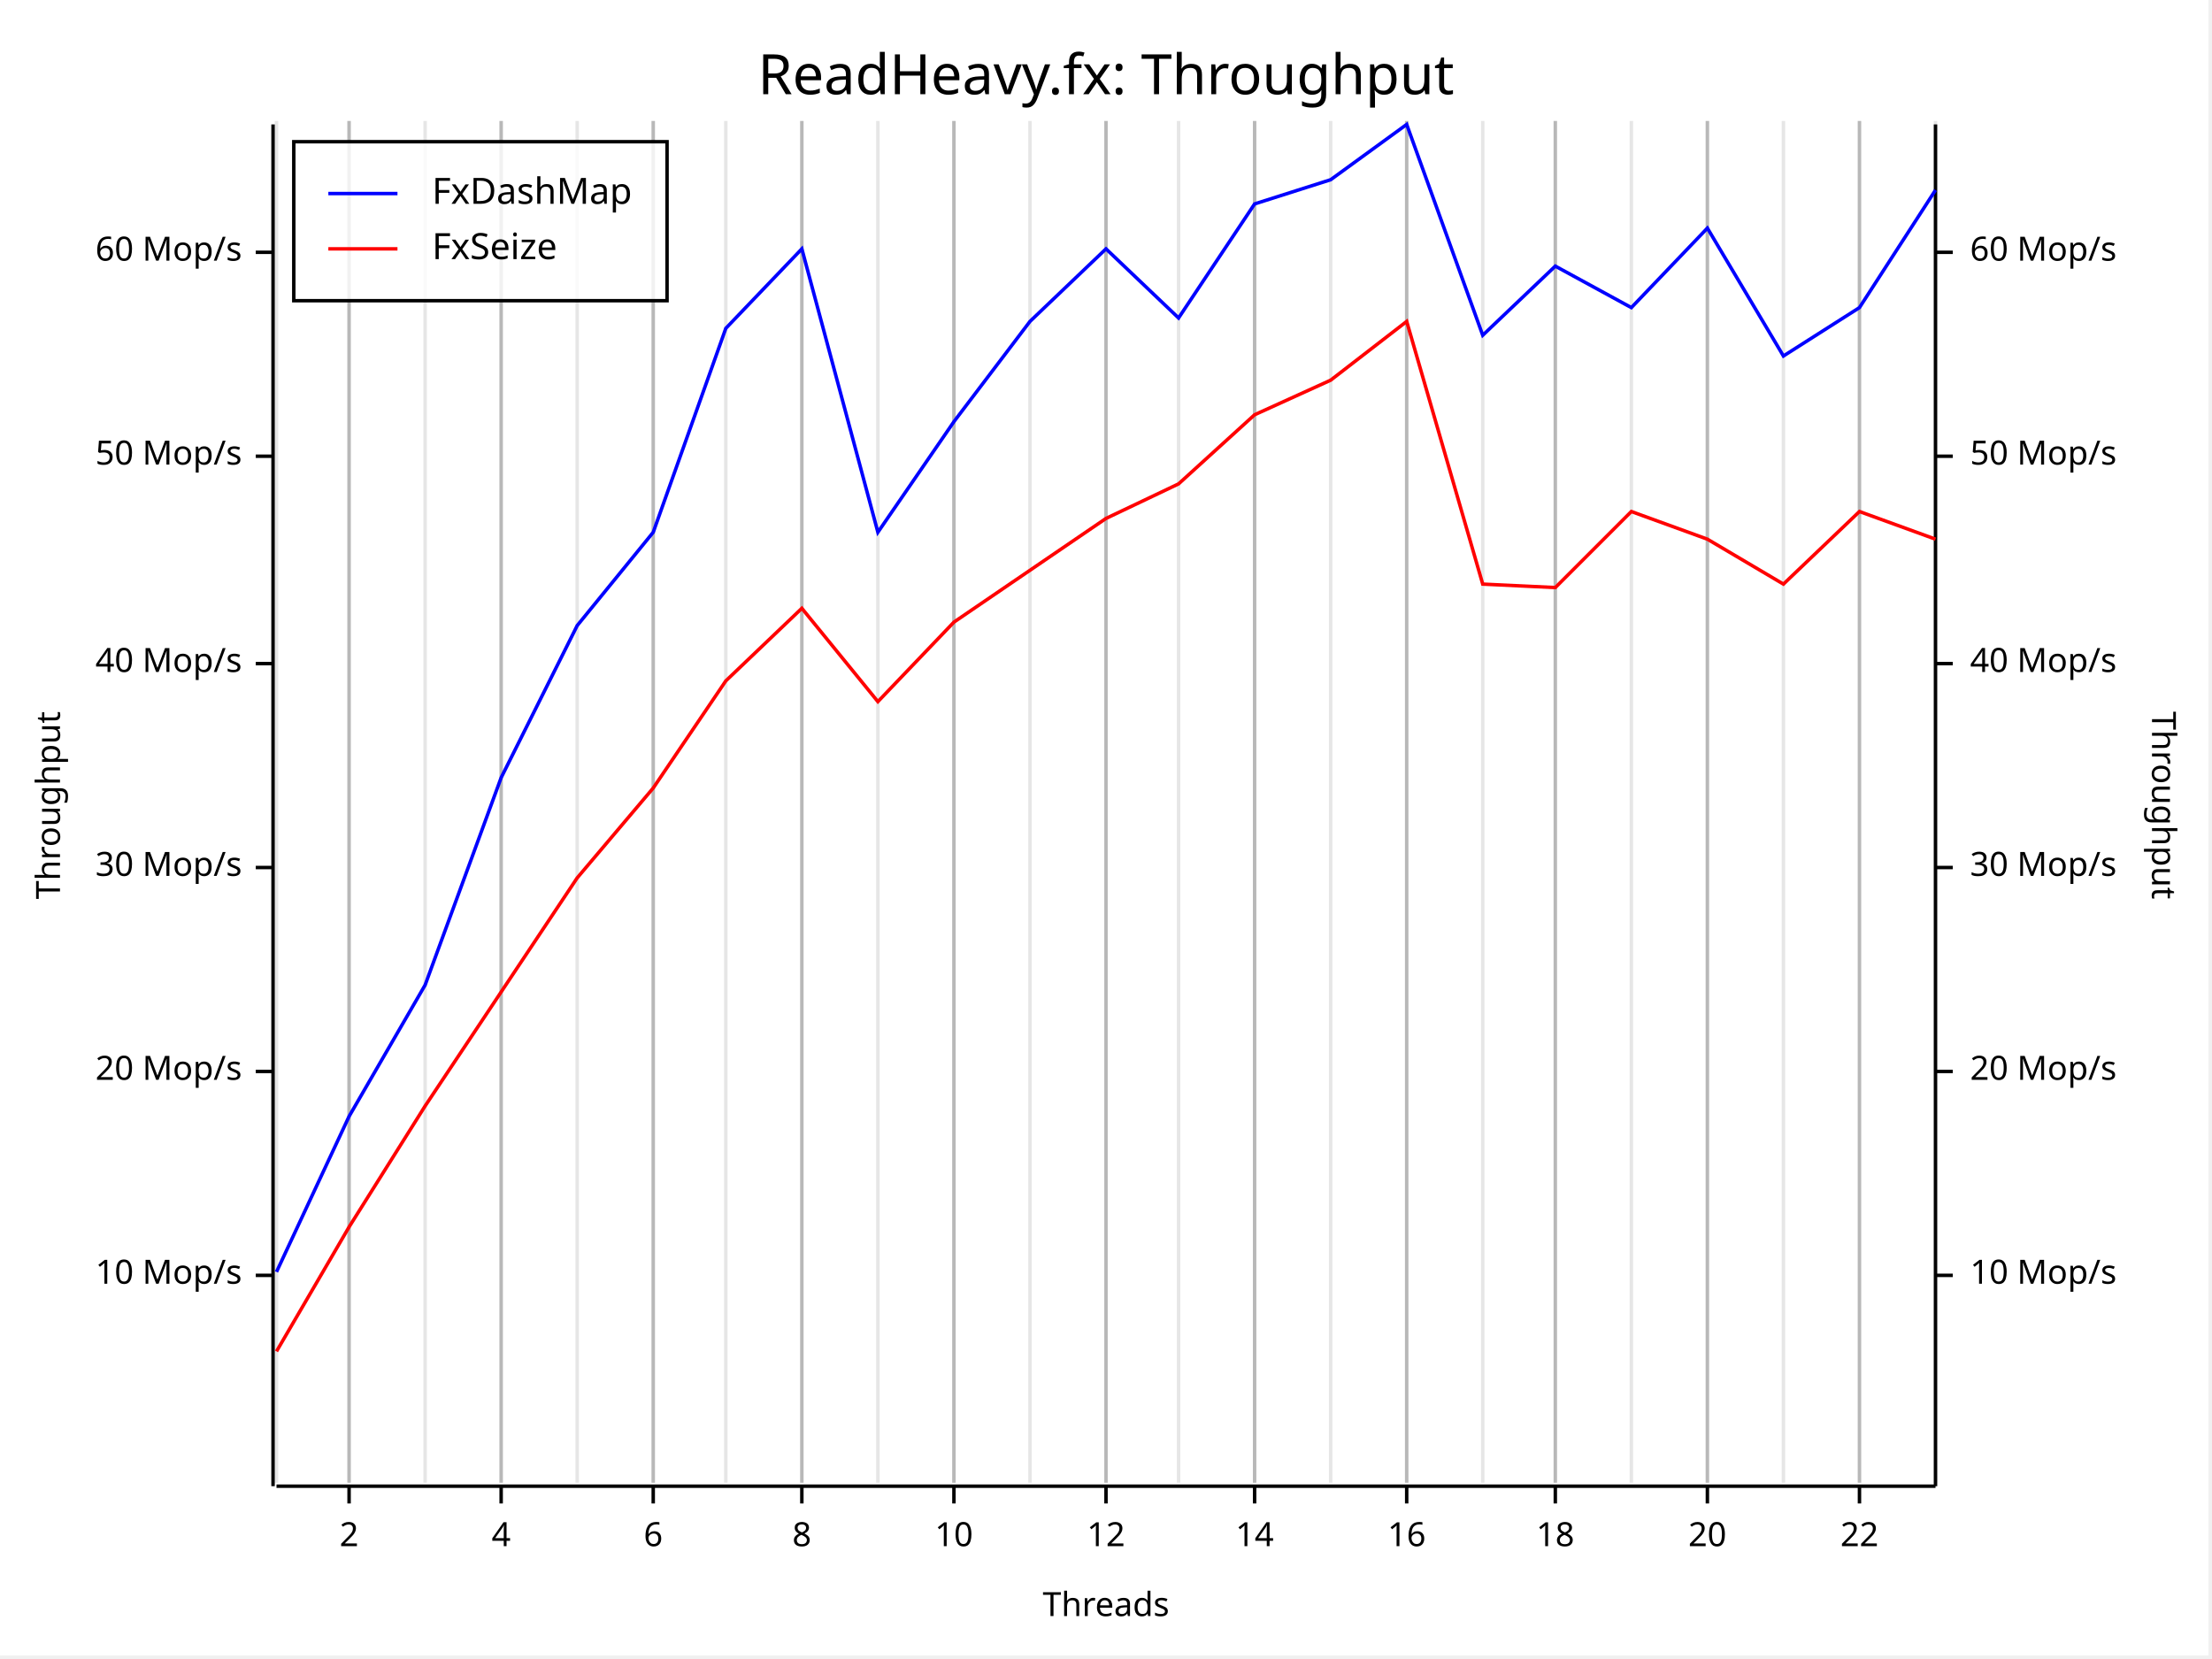
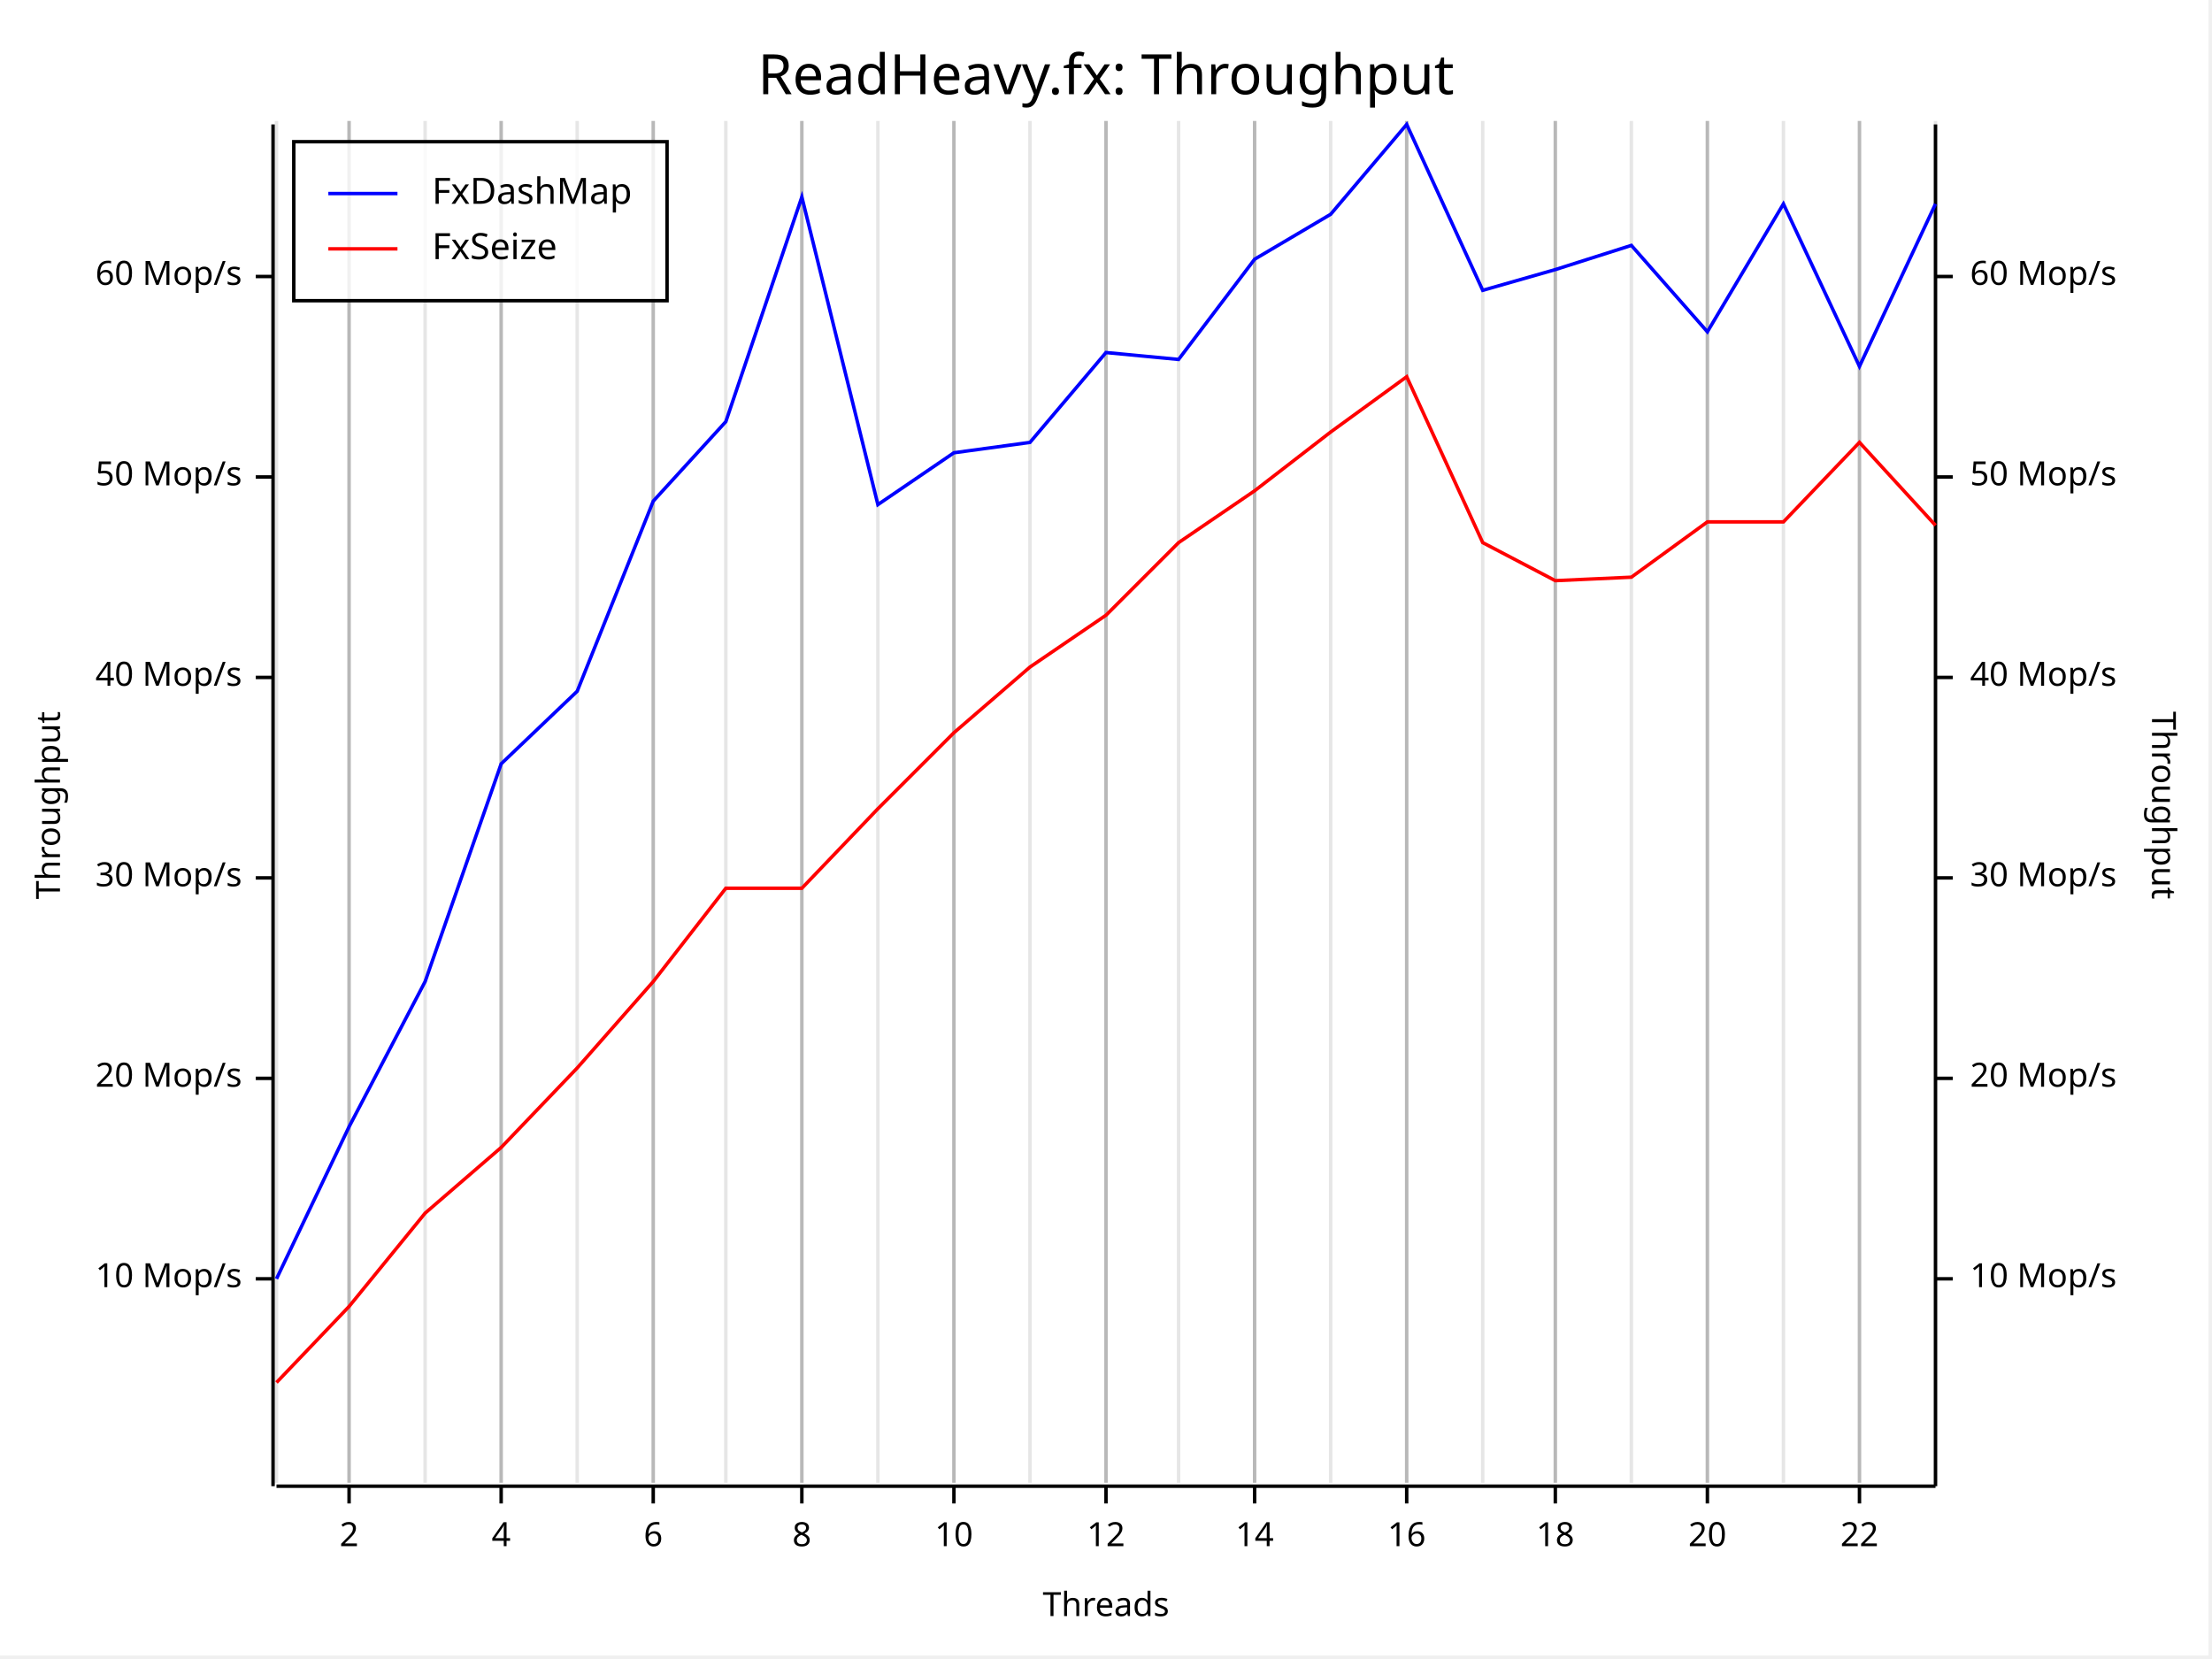
<svg xmlns="http://www.w3.org/2000/svg" width="640" height="480" viewBox="0 0 640 480">
  <rect x="0" y="0" width="639" height="479" opacity="1" fill="#FFFFFF" stroke="none" />
  <text x="320" y="15" dy="0.76em" text-anchor="middle" font-family="Fira Code" font-size="16.129" opacity="1" fill="#000000">
ReadHeavy.fx: Throughput
</text>
  <line opacity="0.1" stroke="#000000" stroke-width="1" x1="80" y1="429" x2="80" y2="35" />
  <line opacity="0.1" stroke="#000000" stroke-width="1" x1="101" y1="429" x2="101" y2="35" />
  <line opacity="0.1" stroke="#000000" stroke-width="1" x1="123" y1="429" x2="123" y2="35" />
  <line opacity="0.1" stroke="#000000" stroke-width="1" x1="145" y1="429" x2="145" y2="35" />
  <line opacity="0.1" stroke="#000000" stroke-width="1" x1="167" y1="429" x2="167" y2="35" />
  <line opacity="0.1" stroke="#000000" stroke-width="1" x1="189" y1="429" x2="189" y2="35" />
  <line opacity="0.1" stroke="#000000" stroke-width="1" x1="210" y1="429" x2="210" y2="35" />
  <line opacity="0.1" stroke="#000000" stroke-width="1" x1="232" y1="429" x2="232" y2="35" />
  <line opacity="0.1" stroke="#000000" stroke-width="1" x1="254" y1="429" x2="254" y2="35" />
  <line opacity="0.1" stroke="#000000" stroke-width="1" x1="276" y1="429" x2="276" y2="35" />
  <line opacity="0.1" stroke="#000000" stroke-width="1" x1="298" y1="429" x2="298" y2="35" />
  <line opacity="0.1" stroke="#000000" stroke-width="1" x1="320" y1="429" x2="320" y2="35" />
  <line opacity="0.1" stroke="#000000" stroke-width="1" x1="341" y1="429" x2="341" y2="35" />
  <line opacity="0.1" stroke="#000000" stroke-width="1" x1="363" y1="429" x2="363" y2="35" />
  <line opacity="0.1" stroke="#000000" stroke-width="1" x1="385" y1="429" x2="385" y2="35" />
  <line opacity="0.1" stroke="#000000" stroke-width="1" x1="407" y1="429" x2="407" y2="35" />
  <line opacity="0.1" stroke="#000000" stroke-width="1" x1="429" y1="429" x2="429" y2="35" />
  <line opacity="0.1" stroke="#000000" stroke-width="1" x1="450" y1="429" x2="450" y2="35" />
  <line opacity="0.1" stroke="#000000" stroke-width="1" x1="472" y1="429" x2="472" y2="35" />
  <line opacity="0.1" stroke="#000000" stroke-width="1" x1="494" y1="429" x2="494" y2="35" />
  <line opacity="0.1" stroke="#000000" stroke-width="1" x1="516" y1="429" x2="516" y2="35" />
  <line opacity="0.1" stroke="#000000" stroke-width="1" x1="538" y1="429" x2="538" y2="35" />
  <line opacity="0.1" stroke="#000000" stroke-width="1" x1="560" y1="429" x2="560" y2="35" />
  <text x="10" y="233" dy="0.76em" text-anchor="middle" font-family="sans-serif" font-size="9.677" opacity="1" fill="#000000" transform="rotate(270, 10, 233)">
Throughput
</text>
  <text x="320" y="470" dy="-0.5ex" text-anchor="middle" font-family="sans-serif" font-size="9.677" opacity="1" fill="#000000">
Threads
</text>
  <text x="630" y="233" dy="0.76em" text-anchor="middle" font-family="sans-serif" font-size="9.677" opacity="1" fill="#000000" transform="rotate(90, 630, 233)">
Throughput
</text>
  <line opacity="0.2" stroke="#000000" stroke-width="1" x1="101" y1="429" x2="101" y2="35" />
  <line opacity="0.2" stroke="#000000" stroke-width="1" x1="145" y1="429" x2="145" y2="35" />
  <line opacity="0.2" stroke="#000000" stroke-width="1" x1="189" y1="429" x2="189" y2="35" />
  <line opacity="0.2" stroke="#000000" stroke-width="1" x1="232" y1="429" x2="232" y2="35" />
  <line opacity="0.2" stroke="#000000" stroke-width="1" x1="276" y1="429" x2="276" y2="35" />
  <line opacity="0.2" stroke="#000000" stroke-width="1" x1="320" y1="429" x2="320" y2="35" />
  <line opacity="0.2" stroke="#000000" stroke-width="1" x1="363" y1="429" x2="363" y2="35" />
  <line opacity="0.2" stroke="#000000" stroke-width="1" x1="407" y1="429" x2="407" y2="35" />
  <line opacity="0.2" stroke="#000000" stroke-width="1" x1="450" y1="429" x2="450" y2="35" />
  <line opacity="0.2" stroke="#000000" stroke-width="1" x1="494" y1="429" x2="494" y2="35" />
  <line opacity="0.2" stroke="#000000" stroke-width="1" x1="538" y1="429" x2="538" y2="35" />
  <polyline fill="none" opacity="1" stroke="#000000" stroke-width="1" points="79,36 79,430 " />
-   <text x="70" y="369" dy="0.5ex" text-anchor="end" font-family="sans-serif" font-size="9.677" opacity="1" fill="#000000">
+   <text x="70" y="370" dy="0.5ex" text-anchor="end" font-family="sans-serif" font-size="9.677" opacity="1" fill="#000000">
10 Mop/s
</text>
-   <polyline fill="none" opacity="1" stroke="#000000" stroke-width="1" points="74,369 79,369 " />
-   <text x="70" y="310" dy="0.5ex" text-anchor="end" font-family="sans-serif" font-size="9.677" opacity="1" fill="#000000">
+   <polyline fill="none" opacity="1" stroke="#000000" stroke-width="1" points="74,370 79,370 " />
+   <text x="70" y="312" dy="0.5ex" text-anchor="end" font-family="sans-serif" font-size="9.677" opacity="1" fill="#000000">
20 Mop/s
</text>
-   <polyline fill="none" opacity="1" stroke="#000000" stroke-width="1" points="74,310 79,310 " />
-   <text x="70" y="251" dy="0.5ex" text-anchor="end" font-family="sans-serif" font-size="9.677" opacity="1" fill="#000000">
+   <polyline fill="none" opacity="1" stroke="#000000" stroke-width="1" points="74,312 79,312 " />
+   <text x="70" y="254" dy="0.5ex" text-anchor="end" font-family="sans-serif" font-size="9.677" opacity="1" fill="#000000">
30 Mop/s
</text>
-   <polyline fill="none" opacity="1" stroke="#000000" stroke-width="1" points="74,251 79,251 " />
-   <text x="70" y="192" dy="0.5ex" text-anchor="end" font-family="sans-serif" font-size="9.677" opacity="1" fill="#000000">
+   <polyline fill="none" opacity="1" stroke="#000000" stroke-width="1" points="74,254 79,254 " />
+   <text x="70" y="196" dy="0.5ex" text-anchor="end" font-family="sans-serif" font-size="9.677" opacity="1" fill="#000000">
40 Mop/s
</text>
-   <polyline fill="none" opacity="1" stroke="#000000" stroke-width="1" points="74,192 79,192 " />
-   <text x="70" y="132" dy="0.5ex" text-anchor="end" font-family="sans-serif" font-size="9.677" opacity="1" fill="#000000">
+   <polyline fill="none" opacity="1" stroke="#000000" stroke-width="1" points="74,196 79,196 " />
+   <text x="70" y="138" dy="0.5ex" text-anchor="end" font-family="sans-serif" font-size="9.677" opacity="1" fill="#000000">
50 Mop/s
</text>
-   <polyline fill="none" opacity="1" stroke="#000000" stroke-width="1" points="74,132 79,132 " />
-   <text x="70" y="73" dy="0.5ex" text-anchor="end" font-family="sans-serif" font-size="9.677" opacity="1" fill="#000000">
+   <polyline fill="none" opacity="1" stroke="#000000" stroke-width="1" points="74,138 79,138 " />
+   <text x="70" y="80" dy="0.5ex" text-anchor="end" font-family="sans-serif" font-size="9.677" opacity="1" fill="#000000">
60 Mop/s
</text>
-   <polyline fill="none" opacity="1" stroke="#000000" stroke-width="1" points="74,73 79,73 " />
+   <polyline fill="none" opacity="1" stroke="#000000" stroke-width="1" points="74,80 79,80 " />
  <polyline fill="none" opacity="1" stroke="#000000" stroke-width="1" points="80,430 560,430 " />
  <text x="101" y="440" dy="0.76em" text-anchor="middle" font-family="sans-serif" font-size="9.677" opacity="1" fill="#000000">
2
</text>
  <polyline fill="none" opacity="1" stroke="#000000" stroke-width="1" points="101,430 101,435 " />
  <text x="145" y="440" dy="0.76em" text-anchor="middle" font-family="sans-serif" font-size="9.677" opacity="1" fill="#000000">
4
</text>
  <polyline fill="none" opacity="1" stroke="#000000" stroke-width="1" points="145,430 145,435 " />
  <text x="189" y="440" dy="0.76em" text-anchor="middle" font-family="sans-serif" font-size="9.677" opacity="1" fill="#000000">
6
</text>
  <polyline fill="none" opacity="1" stroke="#000000" stroke-width="1" points="189,430 189,435 " />
  <text x="232" y="440" dy="0.76em" text-anchor="middle" font-family="sans-serif" font-size="9.677" opacity="1" fill="#000000">
8
</text>
  <polyline fill="none" opacity="1" stroke="#000000" stroke-width="1" points="232,430 232,435 " />
  <text x="276" y="440" dy="0.76em" text-anchor="middle" font-family="sans-serif" font-size="9.677" opacity="1" fill="#000000">
10
</text>
  <polyline fill="none" opacity="1" stroke="#000000" stroke-width="1" points="276,430 276,435 " />
  <text x="320" y="440" dy="0.76em" text-anchor="middle" font-family="sans-serif" font-size="9.677" opacity="1" fill="#000000">
12
</text>
  <polyline fill="none" opacity="1" stroke="#000000" stroke-width="1" points="320,430 320,435 " />
  <text x="363" y="440" dy="0.76em" text-anchor="middle" font-family="sans-serif" font-size="9.677" opacity="1" fill="#000000">
14
</text>
  <polyline fill="none" opacity="1" stroke="#000000" stroke-width="1" points="363,430 363,435 " />
  <text x="407" y="440" dy="0.76em" text-anchor="middle" font-family="sans-serif" font-size="9.677" opacity="1" fill="#000000">
16
</text>
  <polyline fill="none" opacity="1" stroke="#000000" stroke-width="1" points="407,430 407,435 " />
  <text x="450" y="440" dy="0.76em" text-anchor="middle" font-family="sans-serif" font-size="9.677" opacity="1" fill="#000000">
18
</text>
  <polyline fill="none" opacity="1" stroke="#000000" stroke-width="1" points="450,430 450,435 " />
  <text x="494" y="440" dy="0.76em" text-anchor="middle" font-family="sans-serif" font-size="9.677" opacity="1" fill="#000000">
20
</text>
  <polyline fill="none" opacity="1" stroke="#000000" stroke-width="1" points="494,430 494,435 " />
  <text x="538" y="440" dy="0.76em" text-anchor="middle" font-family="sans-serif" font-size="9.677" opacity="1" fill="#000000">
22
</text>
  <polyline fill="none" opacity="1" stroke="#000000" stroke-width="1" points="538,430 538,435 " />
  <polyline fill="none" opacity="1" stroke="#000000" stroke-width="1" points="560,36 560,430 " />
-   <text x="570" y="369" dy="0.5ex" text-anchor="start" font-family="sans-serif" font-size="9.677" opacity="1" fill="#000000">
+   <text x="570" y="370" dy="0.5ex" text-anchor="start" font-family="sans-serif" font-size="9.677" opacity="1" fill="#000000">
10 Mop/s
</text>
-   <polyline fill="none" opacity="1" stroke="#000000" stroke-width="1" points="560,369 565,369 " />
-   <text x="570" y="310" dy="0.5ex" text-anchor="start" font-family="sans-serif" font-size="9.677" opacity="1" fill="#000000">
+   <polyline fill="none" opacity="1" stroke="#000000" stroke-width="1" points="560,370 565,370 " />
+   <text x="570" y="312" dy="0.5ex" text-anchor="start" font-family="sans-serif" font-size="9.677" opacity="1" fill="#000000">
20 Mop/s
</text>
-   <polyline fill="none" opacity="1" stroke="#000000" stroke-width="1" points="560,310 565,310 " />
-   <text x="570" y="251" dy="0.5ex" text-anchor="start" font-family="sans-serif" font-size="9.677" opacity="1" fill="#000000">
+   <polyline fill="none" opacity="1" stroke="#000000" stroke-width="1" points="560,312 565,312 " />
+   <text x="570" y="254" dy="0.5ex" text-anchor="start" font-family="sans-serif" font-size="9.677" opacity="1" fill="#000000">
30 Mop/s
</text>
-   <polyline fill="none" opacity="1" stroke="#000000" stroke-width="1" points="560,251 565,251 " />
-   <text x="570" y="192" dy="0.5ex" text-anchor="start" font-family="sans-serif" font-size="9.677" opacity="1" fill="#000000">
+   <polyline fill="none" opacity="1" stroke="#000000" stroke-width="1" points="560,254 565,254 " />
+   <text x="570" y="196" dy="0.5ex" text-anchor="start" font-family="sans-serif" font-size="9.677" opacity="1" fill="#000000">
40 Mop/s
</text>
-   <polyline fill="none" opacity="1" stroke="#000000" stroke-width="1" points="560,192 565,192 " />
-   <text x="570" y="132" dy="0.5ex" text-anchor="start" font-family="sans-serif" font-size="9.677" opacity="1" fill="#000000">
+   <polyline fill="none" opacity="1" stroke="#000000" stroke-width="1" points="560,196 565,196 " />
+   <text x="570" y="138" dy="0.5ex" text-anchor="start" font-family="sans-serif" font-size="9.677" opacity="1" fill="#000000">
50 Mop/s
</text>
-   <polyline fill="none" opacity="1" stroke="#000000" stroke-width="1" points="560,132 565,132 " />
-   <text x="570" y="73" dy="0.5ex" text-anchor="start" font-family="sans-serif" font-size="9.677" opacity="1" fill="#000000">
+   <polyline fill="none" opacity="1" stroke="#000000" stroke-width="1" points="560,138 565,138 " />
+   <text x="570" y="80" dy="0.5ex" text-anchor="start" font-family="sans-serif" font-size="9.677" opacity="1" fill="#000000">
60 Mop/s
</text>
-   <polyline fill="none" opacity="1" stroke="#000000" stroke-width="1" points="560,73 565,73 " />
-   <polyline fill="none" opacity="1" stroke="#0000FF" stroke-width="1" points="80,368 101,323 123,285 145,225 167,181 189,154 210,95 232,72 254,154 276,122 298,93 320,72 341,92 363,59 385,52 407,36 429,97 450,77 472,89 494,66 516,103 538,89 560,55 " />
-   <polyline fill="none" opacity="1" stroke="#FF0000" stroke-width="1" points="80,391 101,355 123,320 145,287 167,254 189,228 210,197 232,176 254,203 276,180 298,165 320,150 341,140 363,120 385,110 407,93 429,169 450,170 472,148 494,156 516,169 538,148 560,156 " />
+   <polyline fill="none" opacity="1" stroke="#000000" stroke-width="1" points="560,80 565,80 " />
+   <polyline fill="none" opacity="1" stroke="#0000FF" stroke-width="1" points="80,370 101,326 123,284 145,221 167,200 189,145 210,122 232,57 254,146 276,131 298,128 320,102 341,104 363,75 385,62 407,36 429,84 450,78 472,71 494,96 516,59 538,106 560,59 " />
+   <polyline fill="none" opacity="1" stroke="#FF0000" stroke-width="1" points="80,400 101,378 123,351 145,332 167,309 189,284 210,257 232,257 254,234 276,212 298,193 320,178 341,157 363,142 385,125 407,109 429,157 450,168 472,167 494,151 516,151 538,128 560,152 " />
  <rect x="85" y="41" width="108" height="46" opacity="0.8" fill="#FFFFFF" stroke="none" />
  <rect x="85" y="41" width="108" height="46" opacity="1" fill="none" stroke="#000000" />
  <text x="125" y="51" dy="0.76em" text-anchor="start" font-family="Fira Code" font-size="10.484" opacity="1" fill="#000000">
FxDashMap
</text>
  <text x="125" y="67" dy="0.76em" text-anchor="start" font-family="Fira Code" font-size="10.484" opacity="1" fill="#000000">
FxSeize
</text>
  <polyline fill="none" opacity="1" stroke="#0000FF" stroke-width="1" points="95,56 115,56 " />
  <polyline fill="none" opacity="1" stroke="#FF0000" stroke-width="1" points="95,72 115,72 " />
</svg>
